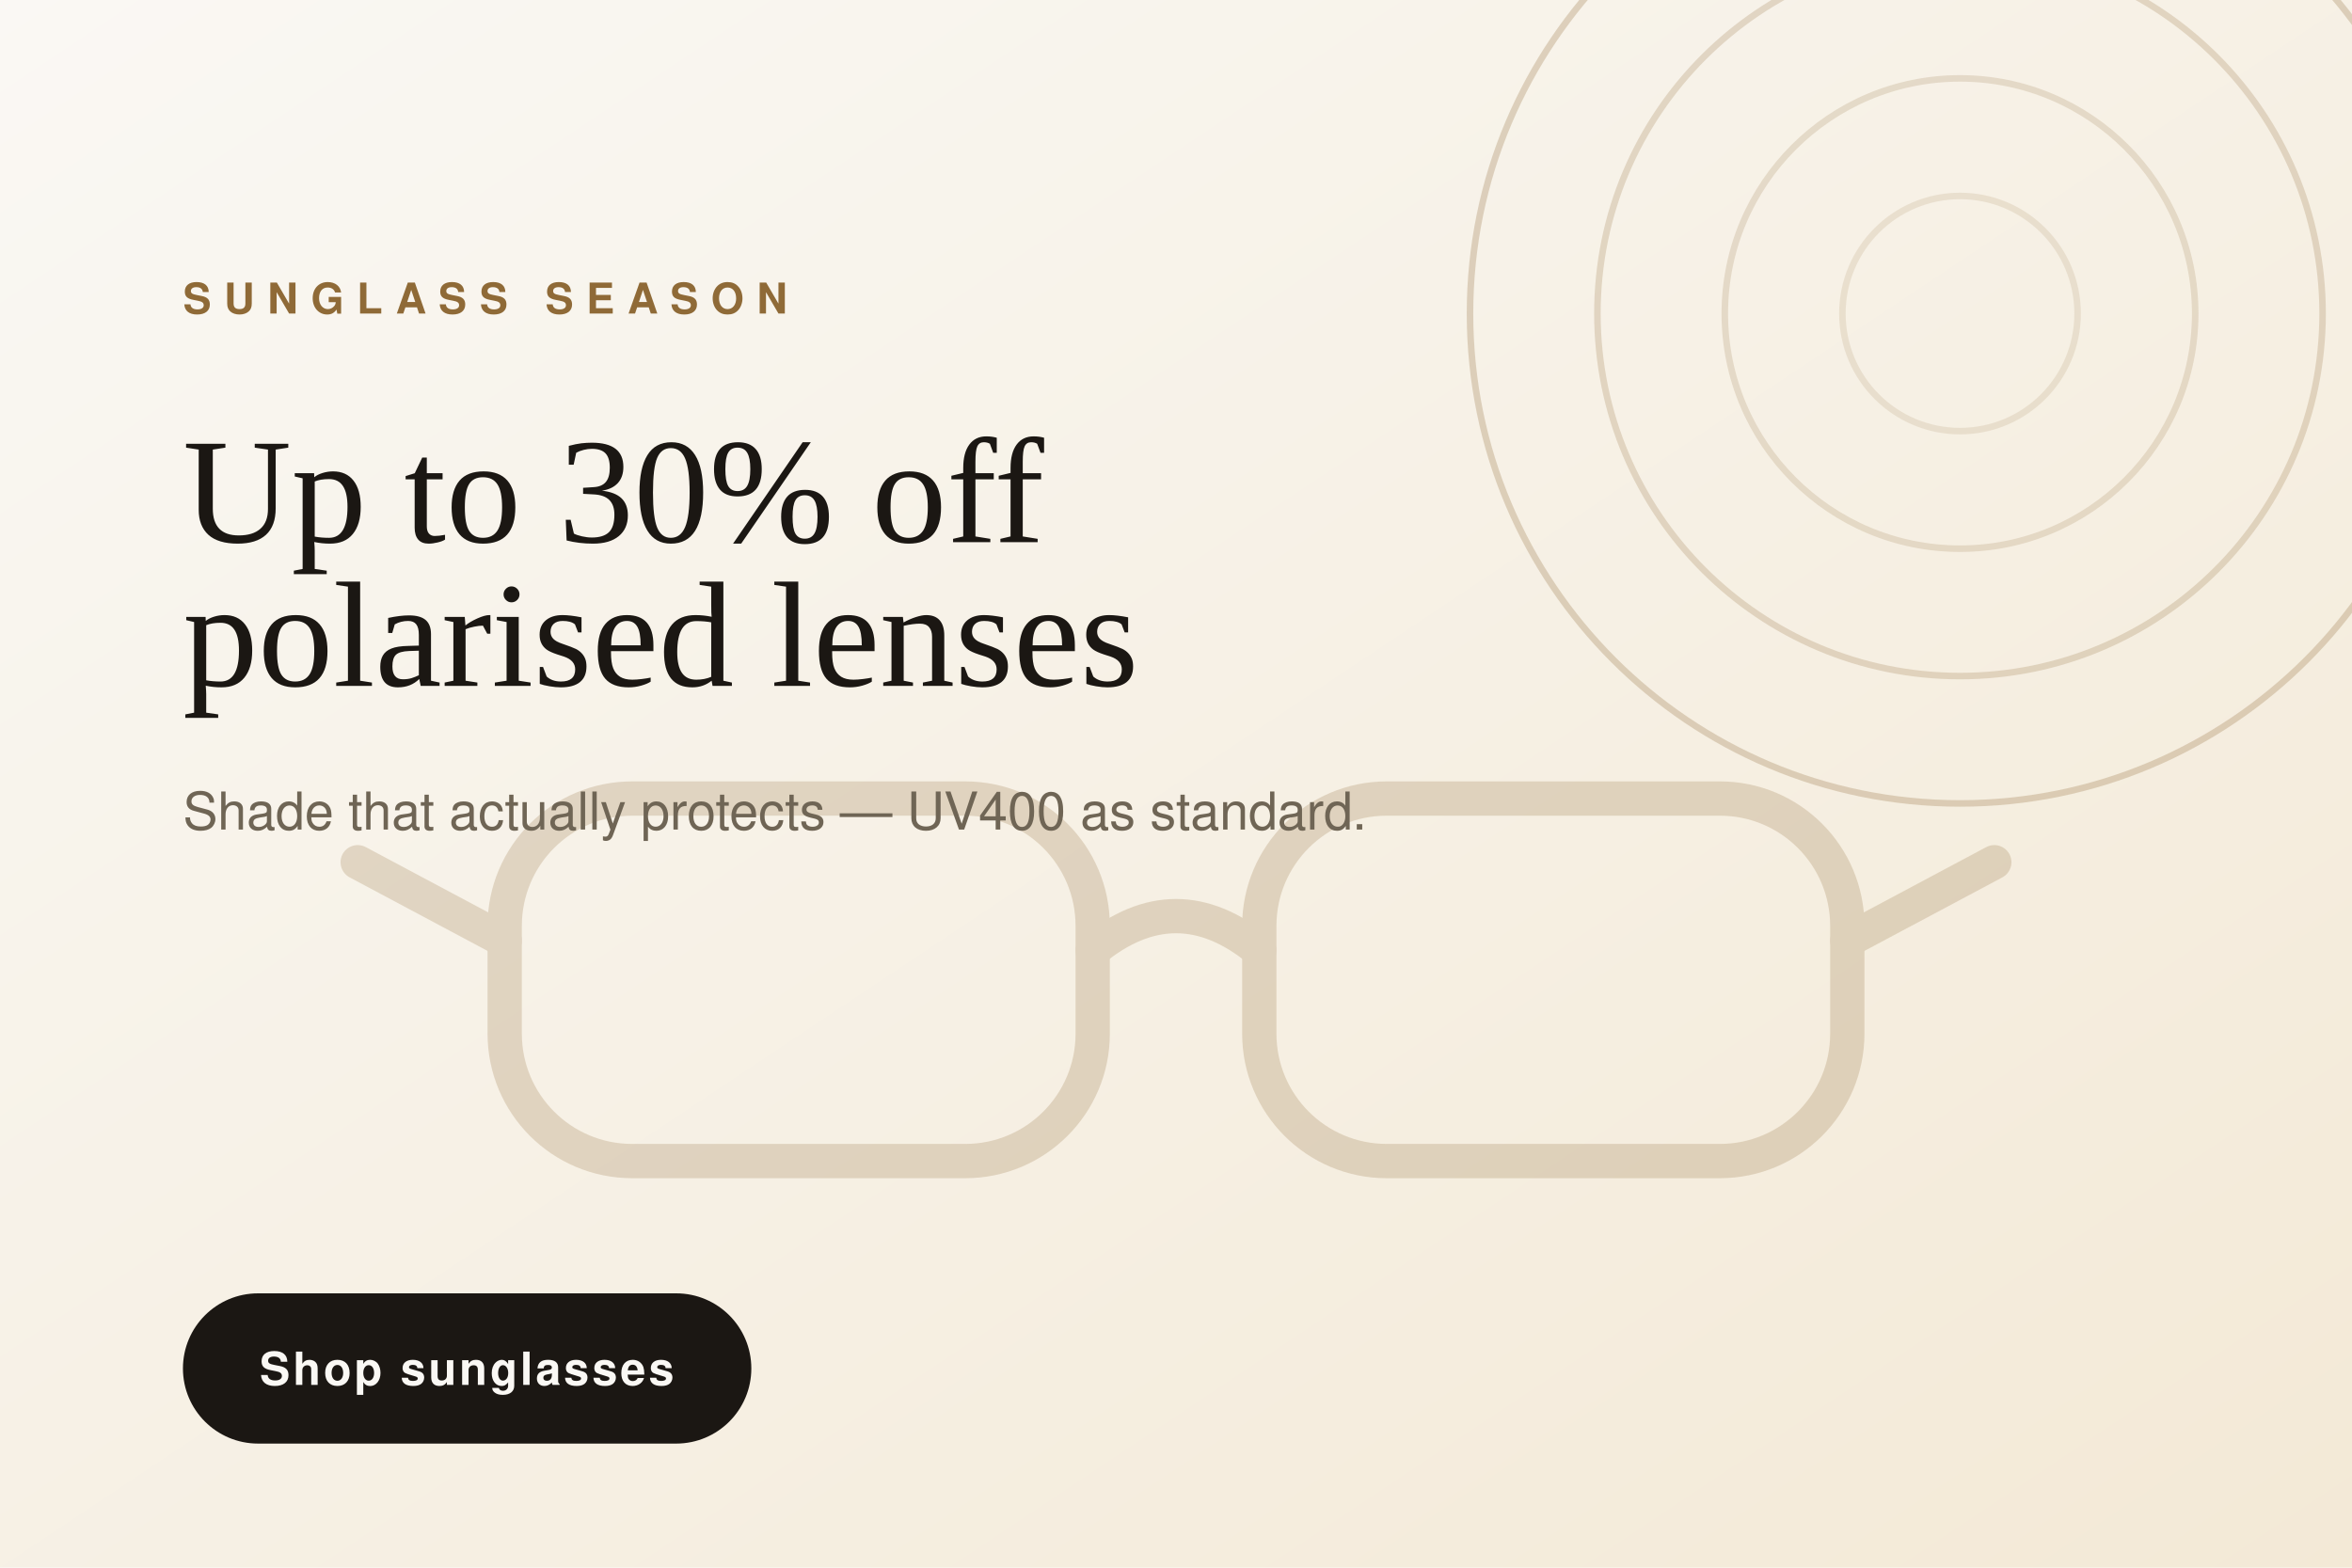
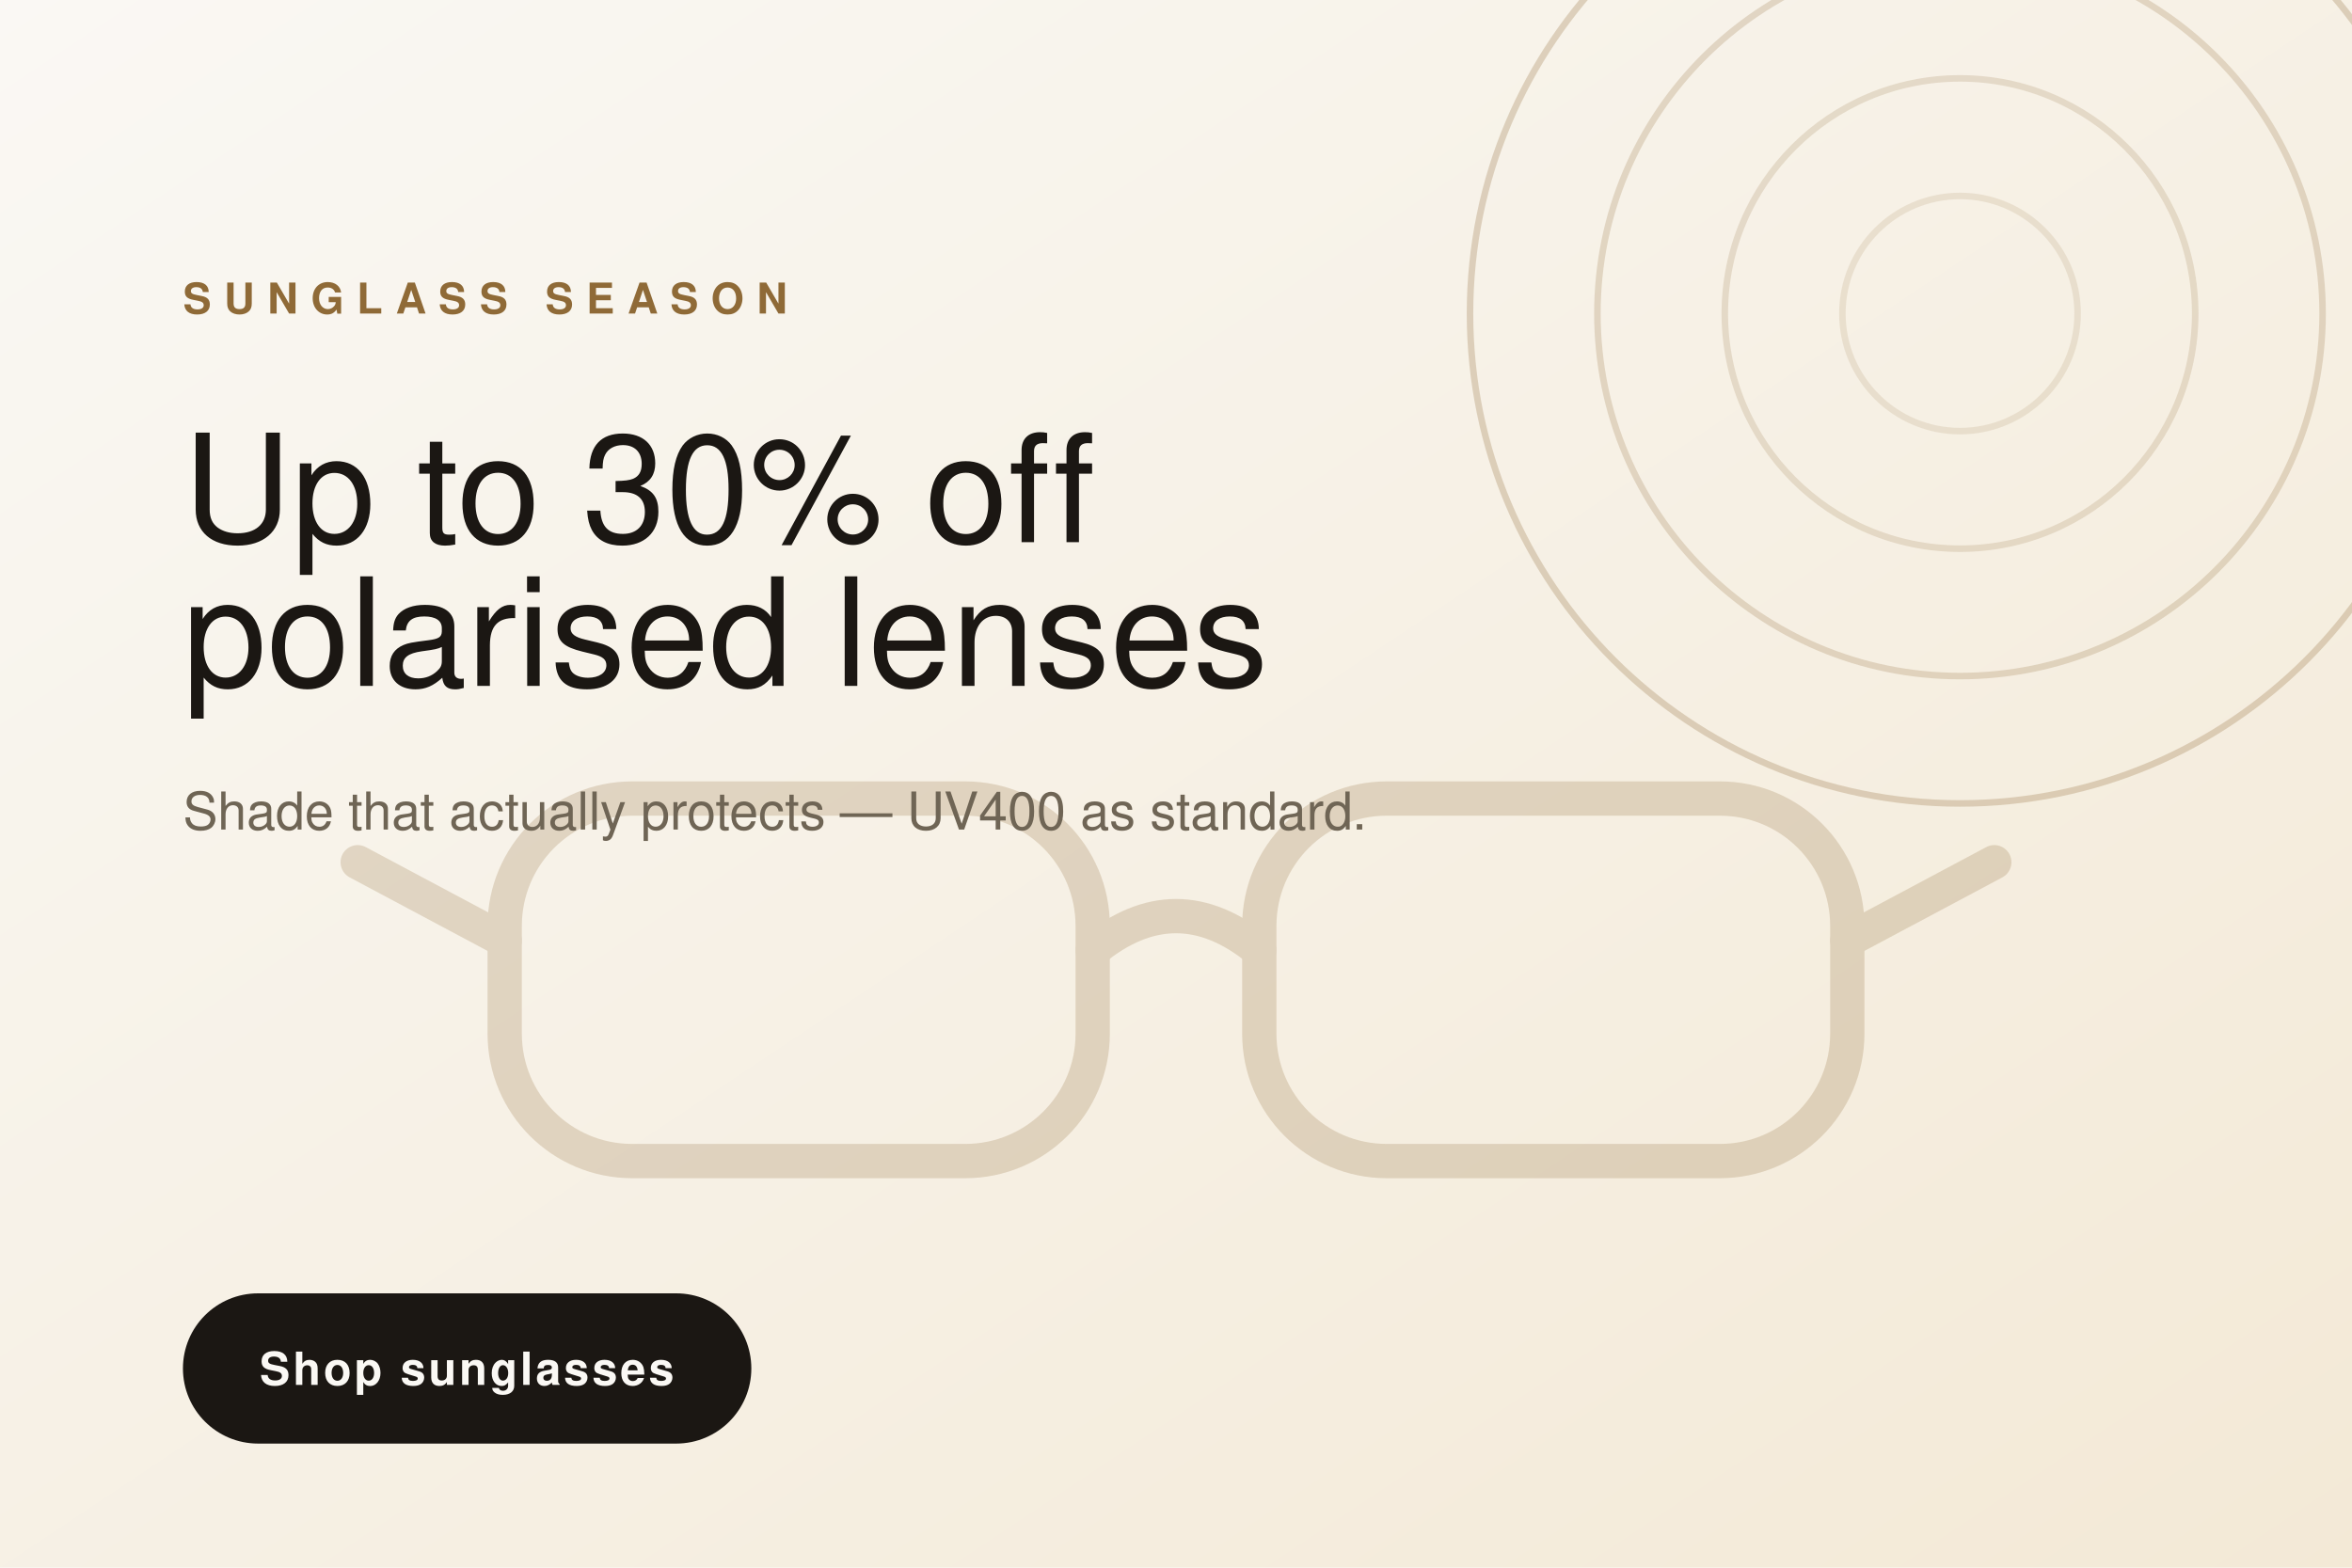
<svg xmlns="http://www.w3.org/2000/svg" viewBox="0 0 720 480" width="720" height="480" role="img">
  <defs>
    <linearGradient id="bg" x1="0" y1="0" x2="1" y2="1">
      <stop offset="0" stop-color="#FAF8F4" />
      <stop offset="1" stop-color="#F3E9D6" />
    </linearGradient>
  </defs>
  <rect width="720" height="480" fill="url(#bg)" />
  <circle cx="600" cy="96" r="150.0" fill="none" stroke="#8F6A37" stroke-width="2" opacity="0.260" />
  <circle cx="600" cy="96" r="111.0" fill="none" stroke="#8F6A37" stroke-width="2" opacity="0.218" />
  <circle cx="600" cy="96" r="72.0" fill="none" stroke="#8F6A37" stroke-width="2" opacity="0.177" />
  <circle cx="600" cy="96" r="36.0" fill="none" stroke="#8F6A37" stroke-width="2" opacity="0.135" />
  <g fill="none" stroke="#8F6A37" stroke-width="10.5" opacity="0.22" stroke-linecap="round">
    <rect x="154.5" y="244.5" width="180.0" height="111.0" rx="39.0" />
    <rect x="385.5" y="244.5" width="180.0" height="111.0" rx="39.0" />
    <path d="M334.5 291.0 q 25.5 -21.0 51.0 0" />
    <path d="M154.5 288.0 l -45.0 -24.0" />
    <path d="M565.5 288.0 l 45.0 -24.0" />
  </g>
  <text x="56" y="96" font-family="'Helvetica Neue',Helvetica,Arial,sans-serif" font-size="13" font-weight="700" fill="#8F6A37" text-anchor="start" letter-spacing="0.30em">SUNGLASS SEASON</text>
-   <text x="56" y="166" font-family="Georgia,'Times New Roman',serif" font-size="46" font-weight="400" fill="#1B1713" text-anchor="start">Up to 30% off</text>
-   <text x="56" y="210" font-family="Georgia,'Times New Roman',serif" font-size="46" font-weight="400" fill="#1B1713" text-anchor="start">polarised lenses</text>
+   <text x="56" y="166" font-family="'Helvetica Neue',Helvetica,Arial,sans-serif" font-size="46" font-weight="400" fill="#1B1713" text-anchor="start">Up to 30% off</text>
+   <text x="56" y="210" font-family="'Helvetica Neue',Helvetica,Arial,sans-serif" font-size="46" font-weight="400" fill="#1B1713" text-anchor="start">polarised lenses</text>
  <text x="56" y="254" font-family="'Helvetica Neue',Helvetica,Arial,sans-serif" font-size="16" font-weight="400" fill="#6F6555" text-anchor="start">Shade that actually protects — UV400 as standard.</text>
  <g>
    <rect x="56" y="396" width="174" height="46" rx="23.0" fill="#1B1713" />
    <text x="142.9" y="424.04" font-family="'Helvetica Neue',Helvetica,Arial,sans-serif" font-size="14" font-weight="700" fill="#FAF8F4" text-anchor="middle" letter-spacing="0.06em">Shop sunglasses</text>
  </g>
</svg>
